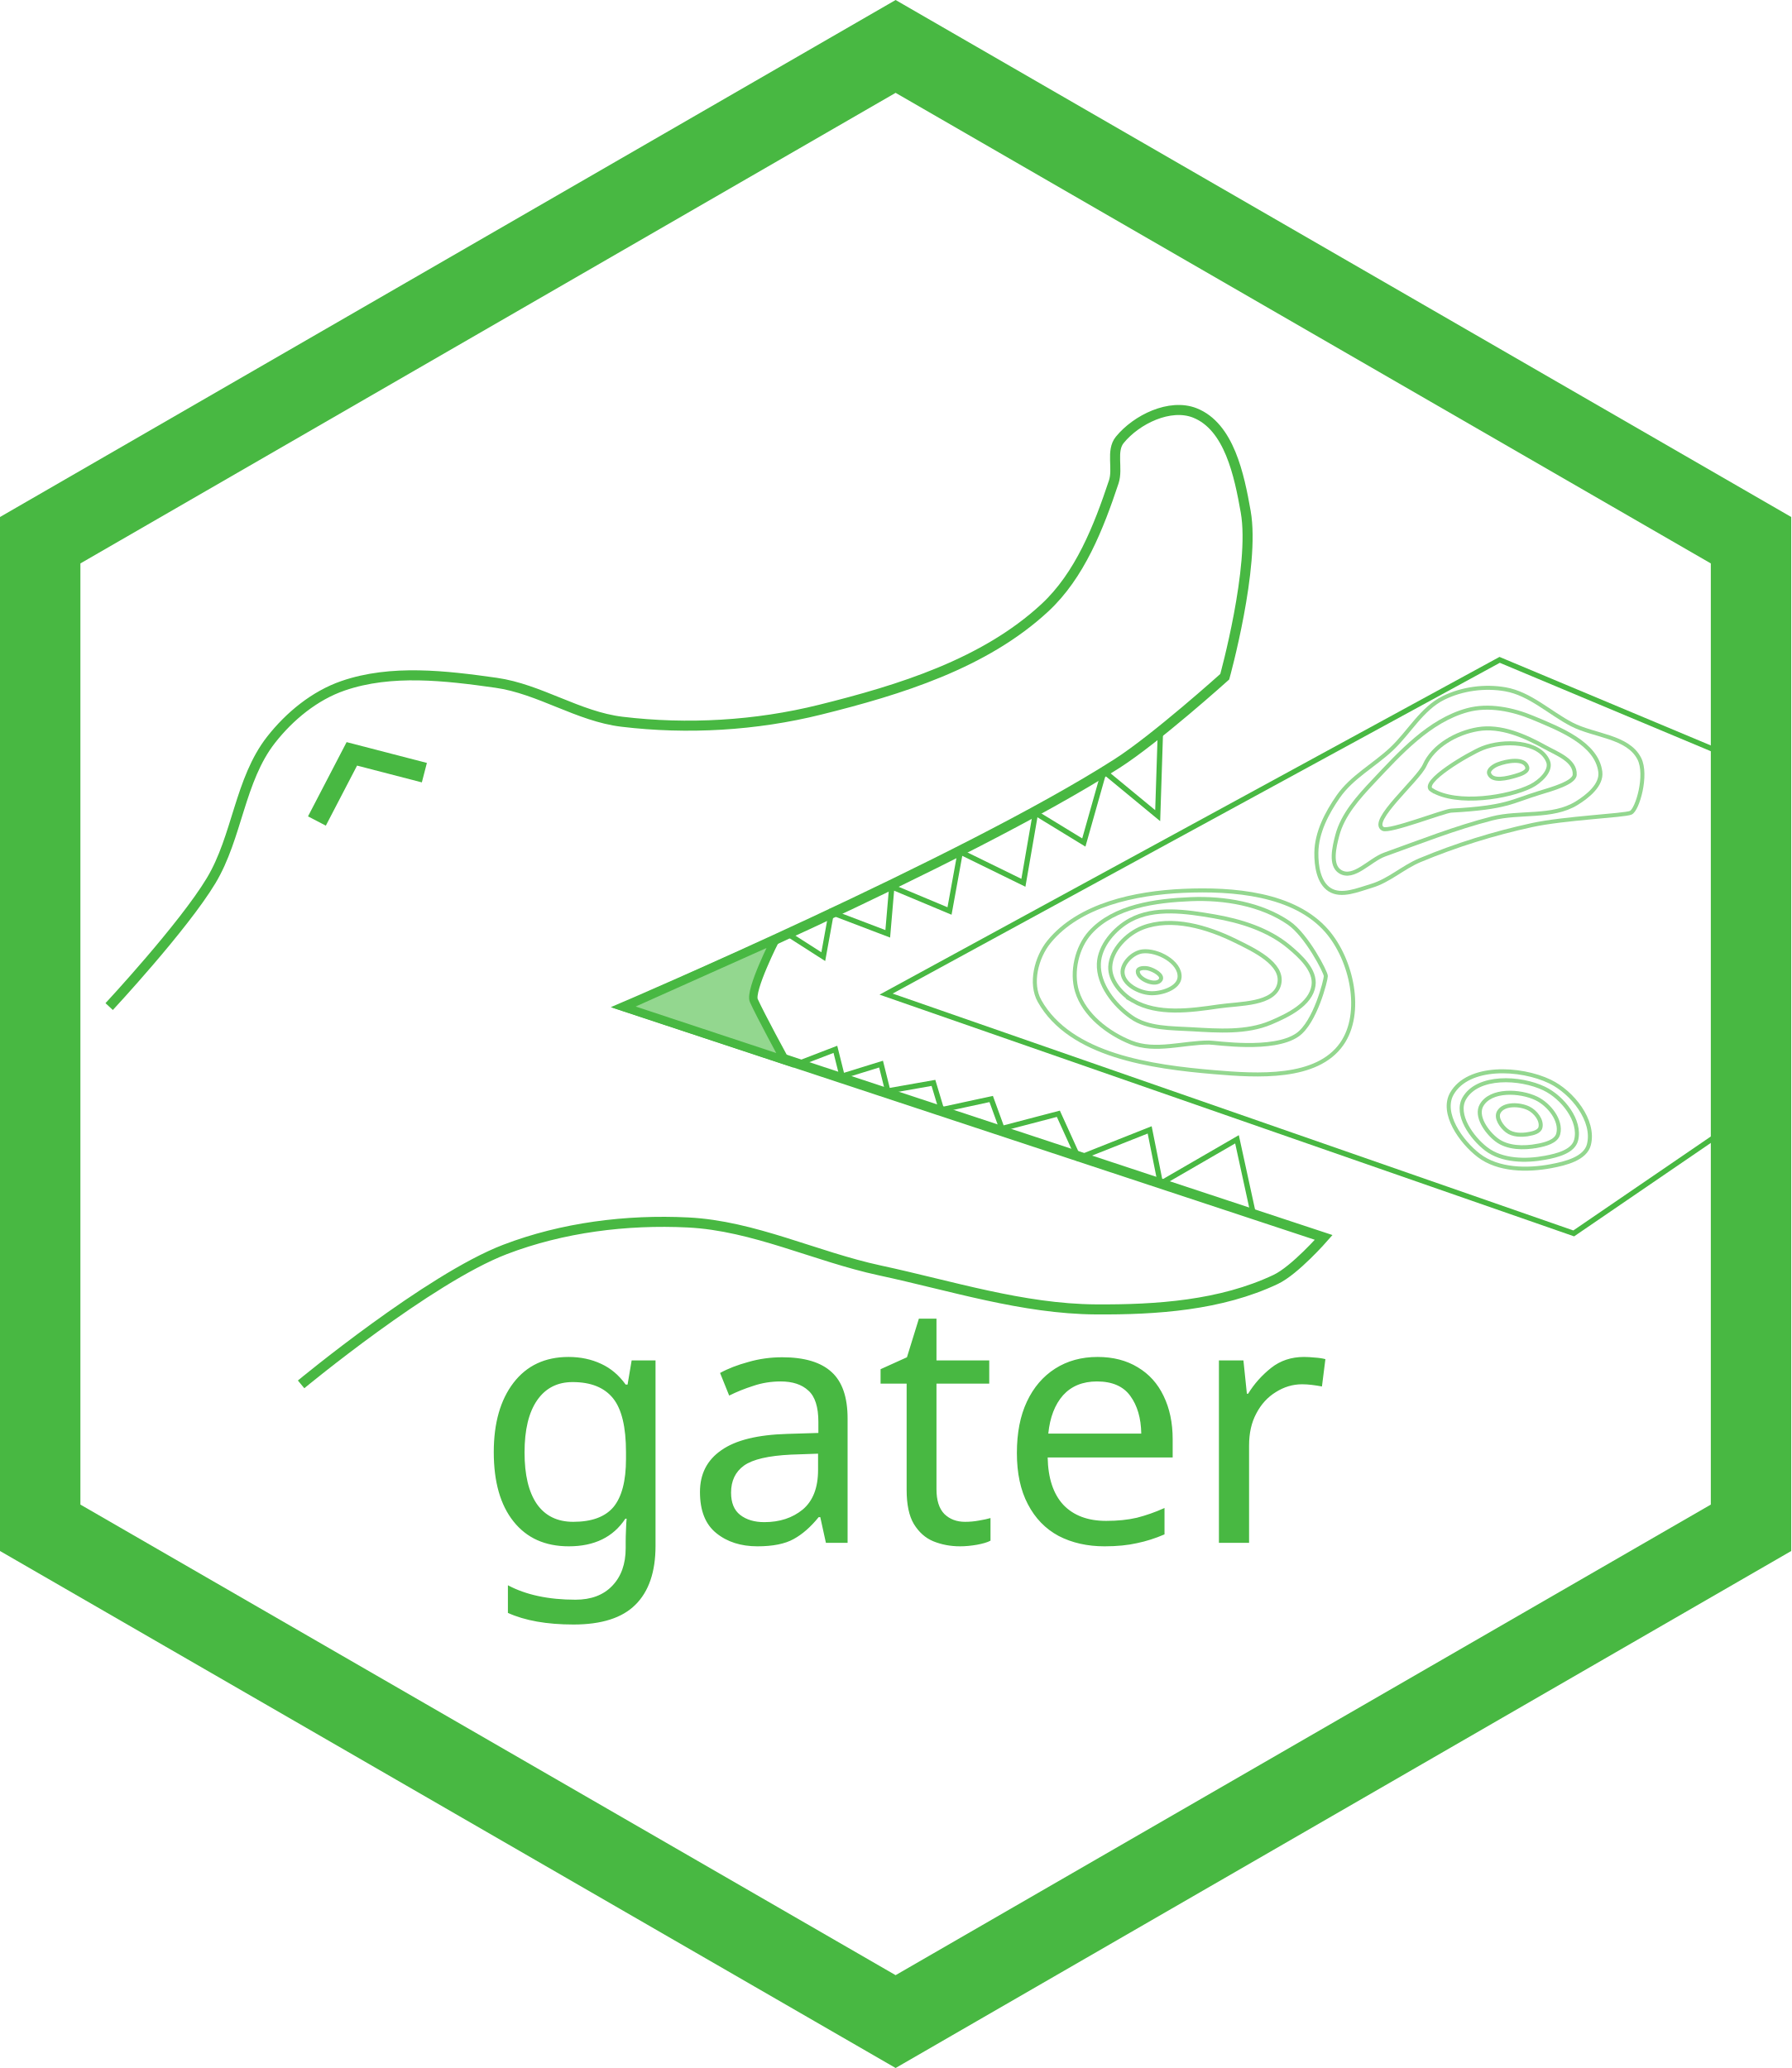
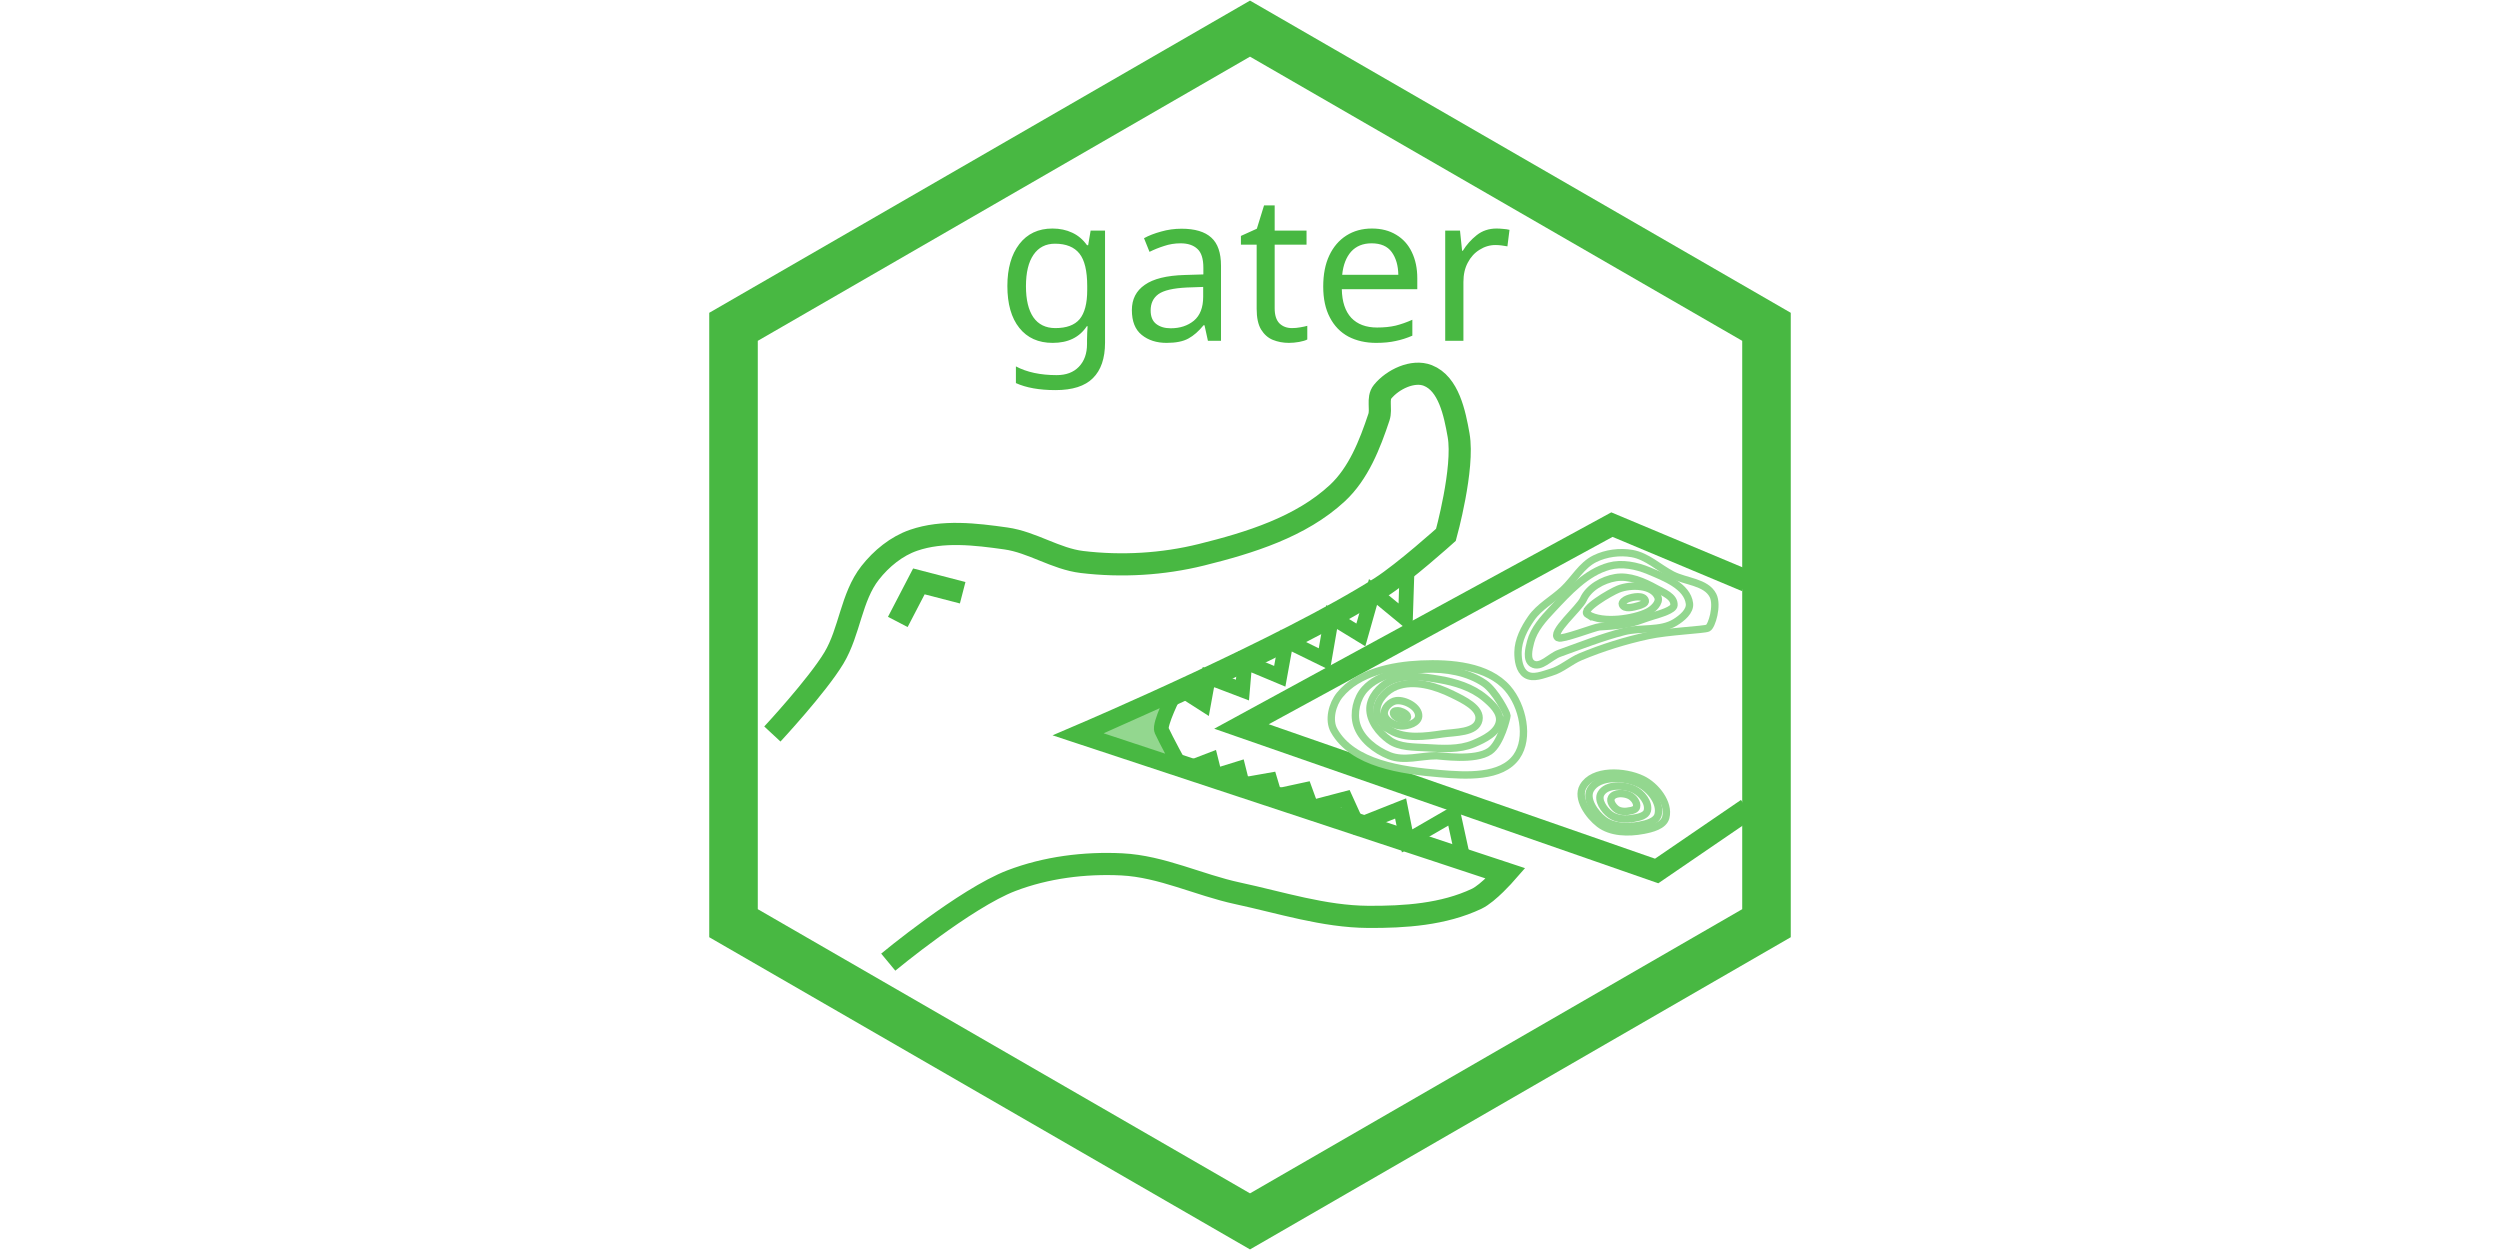
- <svg xmlns="http://www.w3.org/2000/svg" width="89.108mm" height="102.893mm" viewBox="0 0 89.108 102.893" version="1.1" id="svg8">
+ <svg xmlns="http://www.w3.org/2000/svg" width="1280" height="640" viewBox="0 0 338.667 169.333" version="1.1" id="svg8">
  <defs id="defs2" />
-   <g id="layer1" transform="translate(-51.45214,-68.66083)">
-     <path style="fill:none;fill-opacity:1;stroke:#48b842;stroke-width:4;stroke-linecap:round;stroke-linejoin:miter;stroke-miterlimit:10;stroke-dasharray:none;stroke-dashoffset:0;stroke-opacity:1" id="path815" d="m 138.56,144.676 -42.554,24.568 -42.554,-24.568 0,-49.137 42.554,-24.568 42.554,24.568 z" />
-     <text xml:space="preserve" style="font-style:normal;font-variant:normal;font-weight:normal;font-stretch:normal;font-size:16.933px;line-height:1.25;font-family:Arial;-inkscape-font-specification:Arial;letter-spacing:0px;word-spacing:0px;fill:#48b842;fill-opacity:1;stroke:none;stroke-width:0.265" x="75.077" y="145.424" id="text819">
-       <tspan id="tspan817" x="75.077" y="145.424" style="font-style:normal;font-variant:normal;font-weight:normal;font-stretch:normal;font-family:'Reem Kufi';-inkscape-font-specification:'Reem Kufi';fill:#48b842;fill-opacity:1;stroke-width:0.265">gater</tspan>
-     </text>
-     <path style="fill:none;stroke:#48b842;stroke-width:0.5;stroke-linecap:butt;stroke-linejoin:miter;stroke-miterlimit:4;stroke-dasharray:none;stroke-opacity:1" d="m 56.883,118.743 c 0,0 3.687,-3.963 5.072,-6.266 1.309,-2.177 1.417,-5.012 2.984,-7.011 0.92,-1.174 2.17,-2.2 3.58,-2.685 2.398,-0.826 5.097,-0.504 7.608,-0.149 2.165,0.306 4.095,1.678 6.266,1.939 3.264,0.393 6.655,0.195 9.846,-0.597 3.974,-0.986 8.186,-2.288 11.189,-5.072 1.746,-1.619 2.679,-4.006 3.431,-6.266 0.222,-0.667 -0.146,-1.543 0.298,-2.089 0.834,-1.024 2.5,-1.826 3.73,-1.343 1.718,0.676 2.215,3.105 2.536,4.923 0.479,2.715 -1.044,8.205 -1.044,8.205 0,0 -3.433,3.089 -5.37,4.326 -7.665,4.896 -24.466,12.084 -24.466,12.084 l 34.759,11.487 c 0,0 -1.431,1.636 -2.387,2.089 -2.734,1.294 -5.926,1.512 -8.951,1.492 -3.638,-0.025 -7.184,-1.174 -10.741,-1.939 -3.207,-0.69 -6.271,-2.225 -9.548,-2.387 -3.062,-0.151 -6.236,0.247 -9.1,1.343 -3.787,1.449 -10.144,6.713 -10.144,6.713" id="path863" />
-     <path style="fill:none;stroke:#48b842;stroke-width:1;stroke-linecap:butt;stroke-linejoin:miter;stroke-miterlimit:4;stroke-dasharray:none;stroke-opacity:1" d="m 67.218,109.51 1.737,-3.341 3.608,0.935" id="path865" />
-     <path style="fill:#93d78f;fill-opacity:1;stroke:#48b842;stroke-width:0.418px;stroke-linecap:butt;stroke-linejoin:miter;stroke-opacity:1" d="m 90.5,121.418 c 0,0 -1.223,-2.251 -1.547,-2.973 -0.223,-0.496 1.07,-3.043 1.07,-3.043 l -7.524,3.367 z" id="path867" />
-     <path style="fill:none;stroke:#48b842;stroke-width:0.265px;stroke-linecap:butt;stroke-linejoin:miter;stroke-opacity:1" d="m 91.273,121.538 1.737,-0.668 0.334,1.336 1.938,-0.601 0.334,1.336 2.272,-0.401 0.401,1.336 2.472,-0.535 0.535,1.47 2.806,-0.735 1.002,2.205 3.541,-1.403 0.535,2.673 3.809,-2.205 0.802,3.675" id="path871" />
-     <path style="fill:none;stroke:#48b842;stroke-width:0.265px;stroke-linecap:butt;stroke-linejoin:miter;stroke-opacity:1" d="m 90.738,115.19 1.67,1.069 0.401,-2.205 2.806,1.069 0.2,-2.339 2.873,1.203 0.535,-2.94 3.14,1.537 0.601,-3.474 2.405,1.47 1.002,-3.541 2.673,2.205 0.134,-4.143" id="path873" />
-     <path style="fill:none;stroke:#48b842;stroke-width:0.265px;stroke-linecap:butt;stroke-linejoin:miter;stroke-opacity:1" d="m 137.122,106.129 -11.067,-4.637 -30.522,16.631 34.207,11.906 7.465,-5.103" id="path875" />
-     <path style="fill:none;stroke:#93d78f;stroke-width:0.2;stroke-linecap:butt;stroke-linejoin:miter;stroke-miterlimit:4;stroke-dasharray:none;stroke-opacity:1" d="m 103.166,118.464 c -0.487,-0.865 -0.158,-2.17 0.468,-2.94 1.503,-1.849 4.302,-2.432 6.682,-2.539 2.473,-0.111 5.529,0.134 7.149,2.005 1.235,1.426 1.818,4.068 0.735,5.613 -1.244,1.774 -4.188,1.587 -6.348,1.403 -3.116,-0.265 -7.152,-0.817 -8.686,-3.541 z" id="path877" />
-     <path style="fill:none;stroke:#93d78f;stroke-width:0.2;stroke-linecap:butt;stroke-linejoin:miter;stroke-miterlimit:4;stroke-dasharray:none;stroke-opacity:1" d="m 128.623,126.682 c -1.195,0.225 -2.643,0.205 -3.608,-0.535 -0.887,-0.68 -1.89,-2.104 -1.336,-3.074 0.813,-1.422 3.401,-1.31 4.878,-0.601 1.109,0.532 2.241,1.948 1.938,3.14 -0.177,0.696 -1.165,0.936 -1.871,1.069 z" id="path895" />
-     <path id="path897" d="m 128.332,126.262 c -0.976,0.184 -2.159,0.167 -2.947,-0.437 -0.724,-0.555 -1.544,-1.718 -1.091,-2.51 0.664,-1.162 2.777,-1.07 3.983,-0.491 0.906,0.435 1.83,1.591 1.582,2.565 -0.145,0.568 -0.951,0.765 -1.528,0.873 z" style="fill:none;stroke:#93d78f;stroke-width:0.2;stroke-linecap:butt;stroke-linejoin:miter;stroke-miterlimit:4;stroke-dasharray:none;stroke-opacity:1" />
-     <path style="fill:none;stroke:#93d78f;stroke-width:0.2;stroke-linecap:butt;stroke-linejoin:miter;stroke-miterlimit:4;stroke-dasharray:none;stroke-opacity:1" d="m 127.923,125.672 c -0.669,0.126 -1.48,0.115 -2.021,-0.299 -0.497,-0.381 -1.059,-1.178 -0.748,-1.721 0.455,-0.797 1.905,-0.734 2.732,-0.337 0.621,0.298 1.255,1.091 1.085,1.759 -0.099,0.39 -0.652,0.524 -1.048,0.599 z" id="path899" />
-     <path id="path901" d="m 127.515,125.083 c -0.362,0.068 -0.802,0.062 -1.095,-0.162 -0.269,-0.206 -0.573,-0.638 -0.405,-0.932 0.246,-0.432 1.032,-0.398 1.48,-0.182 0.336,0.162 0.68,0.591 0.588,0.953 -0.054,0.211 -0.353,0.284 -0.568,0.324 z" style="fill:none;stroke:#93d78f;stroke-width:0.2;stroke-linecap:butt;stroke-linejoin:miter;stroke-miterlimit:4;stroke-dasharray:none;stroke-opacity:1" />
-     <path style="fill:none;stroke:#93d78f;stroke-width:0.2;stroke-linecap:butt;stroke-linejoin:miter;stroke-miterlimit:4;stroke-dasharray:none;stroke-opacity:1" d="m 119.677,112.737 c -0.667,0.198 -1.492,0.563 -2.079,0.189 -0.55,-0.351 -0.67,-1.19 -0.661,-1.843 0.013,-0.997 0.518,-1.968 1.087,-2.788 0.674,-0.971 1.783,-1.554 2.646,-2.362 0.886,-0.83 1.509,-2.016 2.599,-2.551 0.927,-0.456 2.053,-0.604 3.071,-0.425 1.228,0.216 2.2,1.175 3.307,1.748 1.113,0.576 2.784,0.585 3.355,1.701 0.414,0.809 -0.095,2.551 -0.425,2.693 -0.331,0.142 -3.301,0.264 -4.914,0.614 -1.903,0.414 -3.778,0.998 -5.575,1.748 -0.839,0.35 -1.538,1.017 -2.41,1.276 z" id="path903" />
-     <path style="fill:none;stroke:#93d78f;stroke-width:0.2;stroke-linecap:butt;stroke-linejoin:miter;stroke-miterlimit:4;stroke-dasharray:none;stroke-opacity:1" d="m 118.118,112.028 c -0.508,-0.32 -0.293,-1.214 -0.142,-1.795 0.272,-1.044 1.056,-1.908 1.795,-2.693 1.341,-1.424 2.79,-3.028 4.677,-3.544 1.055,-0.288 2.251,-0.044 3.26,0.378 1.323,0.553 3.179,1.27 3.355,2.693 0.08,0.647 -0.625,1.218 -1.181,1.559 -1.214,0.745 -2.826,0.402 -4.205,0.756 -1.819,0.467 -3.572,1.16 -5.339,1.795 -0.746,0.268 -1.55,1.274 -2.221,0.85 z" id="path905" />
-     <path style="fill:none;stroke:#93d78f;stroke-width:0.2;stroke-linecap:butt;stroke-linejoin:miter;stroke-miterlimit:4;stroke-dasharray:none;stroke-opacity:1" d="m 120.248,109.9 c -0.7,-0.377 1.752,-2.437 2.075,-3.164 0.432,-0.974 1.595,-1.618 2.646,-1.795 1.141,-0.193 2.342,0.336 3.355,0.898 0.585,0.324 1.505,0.655 1.465,1.37 -0.023,0.399 -1.122,0.707 -1.748,0.898 -1.411,0.43 -1.611,0.734 -4.394,0.887 -0.366,0.02 -3.075,1.08 -3.398,0.907 z" id="path907" />
-     <path style="fill:none;stroke:#93d78f;stroke-width:0.2;stroke-linecap:butt;stroke-linejoin:miter;stroke-miterlimit:4;stroke-dasharray:none;stroke-opacity:1" d="m 122.673,107.968 c -0.606,-0.374 1.87,-1.819 2.531,-2.082 1.03,-0.41 2.846,-0.367 3.26,0.661 0.186,0.462 -0.405,1.006 -0.85,1.228 -1.086,0.542 -3.668,0.979 -4.941,0.192 z" id="path909" />
-     <path style="fill:none;stroke:#93d78f;stroke-width:0.2;stroke-linecap:butt;stroke-linejoin:miter;stroke-miterlimit:4;stroke-dasharray:none;stroke-opacity:1" d="m 125.961,106.689 c 0.457,-0.178 1.332,-0.331 1.465,0.142 0.064,0.227 -0.34,0.359 -0.567,0.425 -0.424,0.125 -1.158,0.316 -1.323,-0.095 -0.079,-0.197 0.228,-0.396 0.425,-0.472 z" id="path911" />
-     <path style="fill:none;stroke:#93d78f;stroke-width:0.2;stroke-linecap:butt;stroke-linejoin:miter;stroke-miterlimit:4;stroke-dasharray:none;stroke-opacity:1" d="m 107.723,120.532 c -1.149,-0.458 -2.333,-1.368 -2.693,-2.551 -0.291,-0.958 -0.011,-2.188 0.661,-2.929 1.181,-1.302 3.252,-1.583 5.008,-1.654 1.668,-0.067 3.489,0.238 4.866,1.181 0.887,0.607 1.843,2.457 1.843,2.646 0,0.189 -0.524,2.314 -1.417,2.929 -1.211,0.834 -4.063,0.378 -4.394,0.378 -1.291,0 -2.675,0.478 -3.874,0 z" id="path913" />
-     <path style="fill:none;stroke:#93d78f;stroke-width:0.2;stroke-linecap:butt;stroke-linejoin:miter;stroke-miterlimit:4;stroke-dasharray:none;stroke-opacity:1" d="m 108.29,115.997 c 0.742,-0.084 1.881,0.53 1.843,1.276 -0.029,0.556 -0.909,0.838 -1.465,0.803 -0.563,-0.035 -1.313,-0.431 -1.37,-0.992 -0.05,-0.488 0.505,-1.032 0.992,-1.087 z" id="path917" />
-     <path style="fill:none;stroke:#93d78f;stroke-width:0.2;stroke-linecap:butt;stroke-linejoin:miter;stroke-miterlimit:4;stroke-dasharray:none;stroke-opacity:1" d="m 108.574,116.847 c 0.271,0.066 0.76,0.33 0.614,0.567 -0.212,0.344 -1.153,-0.022 -1.134,-0.425 0.008,-0.179 0.345,-0.184 0.52,-0.142 z" id="path923" />
-     <path style="fill:none;stroke:#93d78f;stroke-width:0.2;stroke-linecap:butt;stroke-linejoin:miter;stroke-miterlimit:4;stroke-dasharray:none;stroke-opacity:1" d="m 107.723,119.257 c -0.844,-0.593 -1.646,-1.615 -1.606,-2.646 0.034,-0.891 0.775,-1.748 1.559,-2.173 1.22,-0.661 2.79,-0.423 4.158,-0.189 1.323,0.227 2.702,0.652 3.733,1.512 0.587,0.49 1.339,1.181 1.228,1.937 -0.136,0.928 -1.262,1.478 -2.126,1.843 -1.209,0.51 -2.612,0.407 -3.922,0.331 -1.027,-0.06 -2.182,-0.023 -3.024,-0.614 z" id="path925" />
-     <path style="fill:none;stroke:#93d78f;stroke-width:0.2;stroke-linecap:butt;stroke-linejoin:miter;stroke-miterlimit:4;stroke-dasharray:none;stroke-opacity:1" d="m 107.818,118.454 c -0.59,-0.341 -1.169,-1.02 -1.134,-1.701 0.044,-0.838 0.824,-1.635 1.606,-1.937 1.455,-0.561 3.232,-0.028 4.63,0.661 0.909,0.448 2.382,1.134 2.173,2.126 -0.222,1.053 -1.959,0.977 -3.024,1.134 -1.405,0.207 -3.023,0.428 -4.252,-0.283 z" id="path927" />
+   <g id="layer1" transform="translate(-51.45214,-2.22011)">
+     <g id="g860" transform="matrix(1.644194,0,0,1.644194,62.93303,-110.5927)">
+       <path d="m 138.56,144.676 -42.554,24.568 -42.554,-24.568 0,-49.137 42.554,-24.568 42.554,24.568 z" id="path815" style="fill:none;fill-opacity:1;stroke:#48b842;stroke-width:4;stroke-linecap:round;stroke-linejoin:miter;stroke-miterlimit:10;stroke-dasharray:none;stroke-dashoffset:0;stroke-opacity:1" />
+       <text id="text819" y="96.689" x="75.077" style="font-style:normal;font-variant:normal;font-weight:normal;font-stretch:normal;font-size:16.933px;line-height:1.25;font-family:Arial;-inkscape-font-specification:Arial;letter-spacing:0px;word-spacing:0px;fill:#48b842;fill-opacity:1;stroke:none;stroke-width:0.265" xml:space="preserve">
+         <tspan style="font-style:normal;font-variant:normal;font-weight:normal;font-stretch:normal;font-family:'Reem Kufi';-inkscape-font-specification:'Reem Kufi';fill:#48b842;fill-opacity:1;stroke-width:0.265" y="96.689" x="75.077" id="tspan817">gater</tspan>
+       </text>
+       <g id="g887" transform="translate(-0.2298853,10.34484)">
+         <path style="fill:none;stroke:#48b842;stroke-width:1.825;stroke-linecap:butt;stroke-linejoin:miter;stroke-miterlimit:4;stroke-dasharray:none;stroke-opacity:1" d="m 56.883,118.743 c 0,0 3.687,-3.963 5.072,-6.266 1.309,-2.177 1.417,-5.012 2.984,-7.011 0.92,-1.174 2.17,-2.2 3.58,-2.685 2.398,-0.826 5.097,-0.504 7.608,-0.149 2.165,0.306 4.095,1.678 6.266,1.939 3.264,0.393 6.655,0.195 9.846,-0.597 3.974,-0.986 8.186,-2.288 11.189,-5.072 1.746,-1.619 2.679,-4.006 3.431,-6.266 0.222,-0.667 -0.146,-1.543 0.298,-2.089 0.834,-1.024 2.5,-1.826 3.73,-1.343 1.718,0.676 2.215,3.105 2.536,4.923 0.479,2.715 -1.044,8.205 -1.044,8.205 0,0 -3.433,3.089 -5.37,4.326 -7.665,4.896 -24.466,12.084 -24.466,12.084 l 34.759,11.487 c 0,0 -1.431,1.636 -2.387,2.089 -2.734,1.294 -5.926,1.512 -8.951,1.492 -3.638,-0.025 -7.184,-1.174 -10.741,-1.939 -3.207,-0.69 -6.271,-2.225 -9.548,-2.387 -3.062,-0.151 -6.236,0.247 -9.1,1.343 -3.787,1.449 -10.144,6.713 -10.144,6.713" id="path863" />
+         <path style="fill:none;stroke:#48b842;stroke-width:1.825;stroke-linecap:butt;stroke-linejoin:miter;stroke-miterlimit:4;stroke-dasharray:none;stroke-opacity:1" d="m 67.218,109.51 1.737,-3.341 3.608,0.935" id="path865" />
+         <path style="fill:#93d78f;fill-opacity:1;stroke:#48b842;stroke-width:1.216;stroke-linecap:butt;stroke-linejoin:miter;stroke-miterlimit:4;stroke-dasharray:none;stroke-opacity:1" d="m 90.5,121.418 c 0,0 -1.223,-2.251 -1.547,-2.973 -0.223,-0.496 1.07,-3.043 1.07,-3.043 l -7.524,3.367 z" id="path867" />
+         <path style="fill:none;stroke:#48b842;stroke-width:1.216;stroke-linecap:butt;stroke-linejoin:miter;stroke-miterlimit:4;stroke-dasharray:none;stroke-opacity:1" d="m 91.273,121.538 1.737,-0.668 0.334,1.336 1.938,-0.601 0.334,1.336 2.272,-0.401 0.401,1.336 2.472,-0.535 0.535,1.47 2.806,-0.735 1.002,2.205 3.541,-1.403 0.535,2.673 3.809,-2.205 0.802,3.675" id="path871" />
+         <path style="fill:none;stroke:#48b842;stroke-width:1.216;stroke-linecap:butt;stroke-linejoin:miter;stroke-miterlimit:4;stroke-dasharray:none;stroke-opacity:1" d="m 90.738,115.19 1.67,1.069 0.401,-2.205 2.806,1.069 0.2,-2.339 2.873,1.203 0.535,-2.94 3.14,1.537 0.601,-3.474 2.405,1.47 1.002,-3.541 2.673,2.205 0.134,-4.143" id="path873" />
+         <path style="fill:none;stroke:#48b842;stroke-width:1.825;stroke-linecap:butt;stroke-linejoin:miter;stroke-miterlimit:4;stroke-dasharray:none;stroke-opacity:1" d="m 137.122,106.129 -11.067,-4.637 -30.522,16.631 34.207,11.906 7.465,-5.103" id="path875" />
+         <g id="g851">
+           <path id="path895" d="m 128.623,126.682 c -1.195,0.225 -2.643,0.205 -3.608,-0.535 -0.887,-0.68 -1.89,-2.104 -1.336,-3.074 0.813,-1.422 3.401,-1.31 4.878,-0.601 1.109,0.532 2.241,1.948 1.938,3.14 -0.177,0.696 -1.165,0.936 -1.871,1.069 z" style="fill:none;stroke:#93d78f;stroke-width:0.608;stroke-linecap:butt;stroke-linejoin:miter;stroke-miterlimit:4;stroke-dasharray:none;stroke-opacity:1" />
+           <path style="fill:none;stroke:#93d78f;stroke-width:0.608;stroke-linecap:butt;stroke-linejoin:miter;stroke-miterlimit:4;stroke-dasharray:none;stroke-opacity:1" d="m 128.332,126.262 c -0.976,0.184 -2.159,0.167 -2.947,-0.437 -0.724,-0.555 -1.544,-1.718 -1.091,-2.51 0.664,-1.162 2.777,-1.07 3.983,-0.491 0.906,0.435 1.83,1.591 1.582,2.565 -0.145,0.568 -0.951,0.765 -1.528,0.873 z" id="path897" />
+           <path id="path899" d="m 127.923,125.672 c -0.669,0.126 -1.48,0.115 -2.021,-0.299 -0.497,-0.381 -1.059,-1.178 -0.748,-1.721 0.455,-0.797 1.905,-0.734 2.732,-0.337 0.621,0.298 1.255,1.091 1.085,1.759 -0.099,0.39 -0.652,0.524 -1.048,0.599 z" style="fill:none;stroke:#93d78f;stroke-width:0.608;stroke-linecap:butt;stroke-linejoin:miter;stroke-miterlimit:4;stroke-dasharray:none;stroke-opacity:1" />
+           <path style="fill:none;stroke:#93d78f;stroke-width:0.608;stroke-linecap:butt;stroke-linejoin:miter;stroke-miterlimit:4;stroke-dasharray:none;stroke-opacity:1" d="m 127.515,125.083 c -0.362,0.068 -0.802,0.062 -1.095,-0.162 -0.269,-0.206 -0.573,-0.638 -0.405,-0.932 0.246,-0.432 1.032,-0.398 1.48,-0.182 0.336,0.162 0.68,0.591 0.588,0.953 -0.054,0.211 -0.353,0.284 -0.568,0.324 z" id="path901" />
+         </g>
+         <g transform="translate(1.379312,0.9195414)" id="g845">
+           <path id="path903" d="m 119.677,112.737 c -0.667,0.198 -1.492,0.563 -2.079,0.189 -0.55,-0.351 -0.67,-1.19 -0.661,-1.843 0.013,-0.997 0.518,-1.968 1.087,-2.788 0.674,-0.971 1.783,-1.554 2.646,-2.362 0.886,-0.83 1.509,-2.016 2.599,-2.551 0.927,-0.456 2.053,-0.604 3.071,-0.425 1.228,0.216 2.2,1.175 3.307,1.748 1.113,0.576 2.784,0.585 3.355,1.701 0.414,0.809 -0.095,2.551 -0.425,2.693 -0.331,0.142 -3.301,0.264 -4.914,0.614 -1.903,0.414 -3.778,0.998 -5.575,1.748 -0.839,0.35 -1.538,1.017 -2.41,1.276 z" style="fill:none;stroke:#93d78f;stroke-width:0.608;stroke-linecap:butt;stroke-linejoin:miter;stroke-miterlimit:4;stroke-dasharray:none;stroke-opacity:1" />
+           <path id="path905" d="m 118.118,112.028 c -0.508,-0.32 -0.293,-1.214 -0.142,-1.795 0.272,-1.044 1.056,-1.908 1.795,-2.693 1.341,-1.424 2.79,-3.028 4.677,-3.544 1.055,-0.288 2.251,-0.044 3.26,0.378 1.323,0.553 3.179,1.27 3.355,2.693 0.08,0.647 -0.625,1.218 -1.181,1.559 -1.214,0.745 -2.826,0.402 -4.205,0.756 -1.819,0.467 -3.572,1.16 -5.339,1.795 -0.746,0.268 -1.55,1.274 -2.221,0.85 z" style="fill:none;stroke:#93d78f;stroke-width:0.608;stroke-linecap:butt;stroke-linejoin:miter;stroke-miterlimit:4;stroke-dasharray:none;stroke-opacity:1" />
+           <path id="path907" d="m 120.248,109.9 c -0.7,-0.377 1.752,-2.437 2.075,-3.164 0.432,-0.974 1.595,-1.618 2.646,-1.795 1.141,-0.193 2.342,0.336 3.355,0.898 0.585,0.324 1.505,0.655 1.465,1.37 -0.023,0.399 -1.122,0.707 -1.748,0.898 -1.411,0.43 -1.611,0.734 -4.394,0.887 -0.366,0.02 -3.075,1.08 -3.398,0.907 z" style="fill:none;stroke:#93d78f;stroke-width:0.608;stroke-linecap:butt;stroke-linejoin:miter;stroke-miterlimit:4;stroke-dasharray:none;stroke-opacity:1" />
+           <path id="path909" d="m 122.673,107.968 c -0.606,-0.374 1.87,-1.819 2.531,-2.082 1.03,-0.41 2.846,-0.367 3.26,0.661 0.186,0.462 -0.405,1.006 -0.85,1.228 -1.086,0.542 -3.668,0.979 -4.941,0.192 z" style="fill:none;stroke:#93d78f;stroke-width:0.608;stroke-linecap:butt;stroke-linejoin:miter;stroke-miterlimit:4;stroke-dasharray:none;stroke-opacity:1" />
+           <path id="path911" d="m 125.961,106.689 c 0.457,-0.178 1.332,-0.331 1.465,0.142 0.064,0.227 -0.34,0.359 -0.567,0.425 -0.424,0.125 -1.158,0.316 -1.323,-0.095 -0.079,-0.197 0.228,-0.396 0.425,-0.472 z" style="fill:none;stroke:#93d78f;stroke-width:0.608;stroke-linecap:butt;stroke-linejoin:miter;stroke-miterlimit:4;stroke-dasharray:none;stroke-opacity:1" />
+         </g>
+         <g id="g859">
+           <path id="path877" d="m 103.166,118.464 c -0.487,-0.865 -0.158,-2.17 0.468,-2.94 1.503,-1.849 4.302,-2.432 6.682,-2.539 2.473,-0.111 5.529,0.134 7.149,2.005 1.235,1.426 1.818,4.068 0.735,5.613 -1.244,1.774 -4.188,1.587 -6.348,1.403 -3.116,-0.265 -7.152,-0.817 -8.686,-3.541 z" style="fill:none;stroke:#93d78f;stroke-width:0.608;stroke-linecap:butt;stroke-linejoin:miter;stroke-miterlimit:4;stroke-dasharray:none;stroke-opacity:1" />
+           <path id="path913" d="m 107.723,120.532 c -1.149,-0.458 -2.333,-1.368 -2.693,-2.551 -0.291,-0.958 -0.011,-2.188 0.661,-2.929 1.181,-1.302 3.252,-1.583 5.008,-1.654 1.668,-0.067 3.489,0.238 4.866,1.181 0.887,0.607 1.843,2.457 1.843,2.646 0,0.189 -0.524,2.314 -1.417,2.929 -1.211,0.834 -4.063,0.378 -4.394,0.378 -1.291,0 -2.675,0.478 -3.874,0 z" style="fill:none;stroke:#93d78f;stroke-width:0.608;stroke-linecap:butt;stroke-linejoin:miter;stroke-miterlimit:4;stroke-dasharray:none;stroke-opacity:1" />
+           <path id="path917" d="m 108.29,115.997 c 0.742,-0.084 1.881,0.53 1.843,1.276 -0.029,0.556 -0.909,0.838 -1.465,0.803 -0.563,-0.035 -1.313,-0.431 -1.37,-0.992 -0.05,-0.488 0.505,-1.032 0.992,-1.087 z" style="fill:none;stroke:#93d78f;stroke-width:0.608;stroke-linecap:butt;stroke-linejoin:miter;stroke-miterlimit:4;stroke-dasharray:none;stroke-opacity:1" />
+           <path id="path923" d="m 108.574,116.847 c 0.271,0.066 0.76,0.33 0.614,0.567 -0.212,0.344 -1.153,-0.022 -1.134,-0.425 0.008,-0.179 0.345,-0.184 0.52,-0.142 z" style="fill:none;stroke:#93d78f;stroke-width:0.608;stroke-linecap:butt;stroke-linejoin:miter;stroke-miterlimit:4;stroke-dasharray:none;stroke-opacity:1" />
+           <path id="path925" d="m 107.723,119.257 c -0.844,-0.593 -1.646,-1.615 -1.606,-2.646 0.034,-0.891 0.775,-1.748 1.559,-2.173 1.22,-0.661 2.79,-0.423 4.158,-0.189 1.323,0.227 2.702,0.652 3.733,1.512 0.587,0.49 1.339,1.181 1.228,1.937 -0.136,0.928 -1.262,1.478 -2.126,1.843 -1.209,0.51 -2.612,0.407 -3.922,0.331 -1.027,-0.06 -2.182,-0.023 -3.024,-0.614 z" style="fill:none;stroke:#93d78f;stroke-width:0.608;stroke-linecap:butt;stroke-linejoin:miter;stroke-miterlimit:4;stroke-dasharray:none;stroke-opacity:1" />
+           <path id="path927" d="m 107.818,118.454 c -0.59,-0.341 -1.169,-1.02 -1.134,-1.701 0.044,-0.838 0.824,-1.635 1.606,-1.937 1.455,-0.561 3.232,-0.028 4.63,0.661 0.909,0.448 2.382,1.134 2.173,2.126 -0.222,1.053 -1.959,0.977 -3.024,1.134 -1.405,0.207 -3.023,0.428 -4.252,-0.283 z" style="fill:none;stroke:#93d78f;stroke-width:0.608;stroke-linecap:butt;stroke-linejoin:miter;stroke-miterlimit:4;stroke-dasharray:none;stroke-opacity:1" />
+         </g>
+       </g>
+     </g>
  </g>
</svg>
